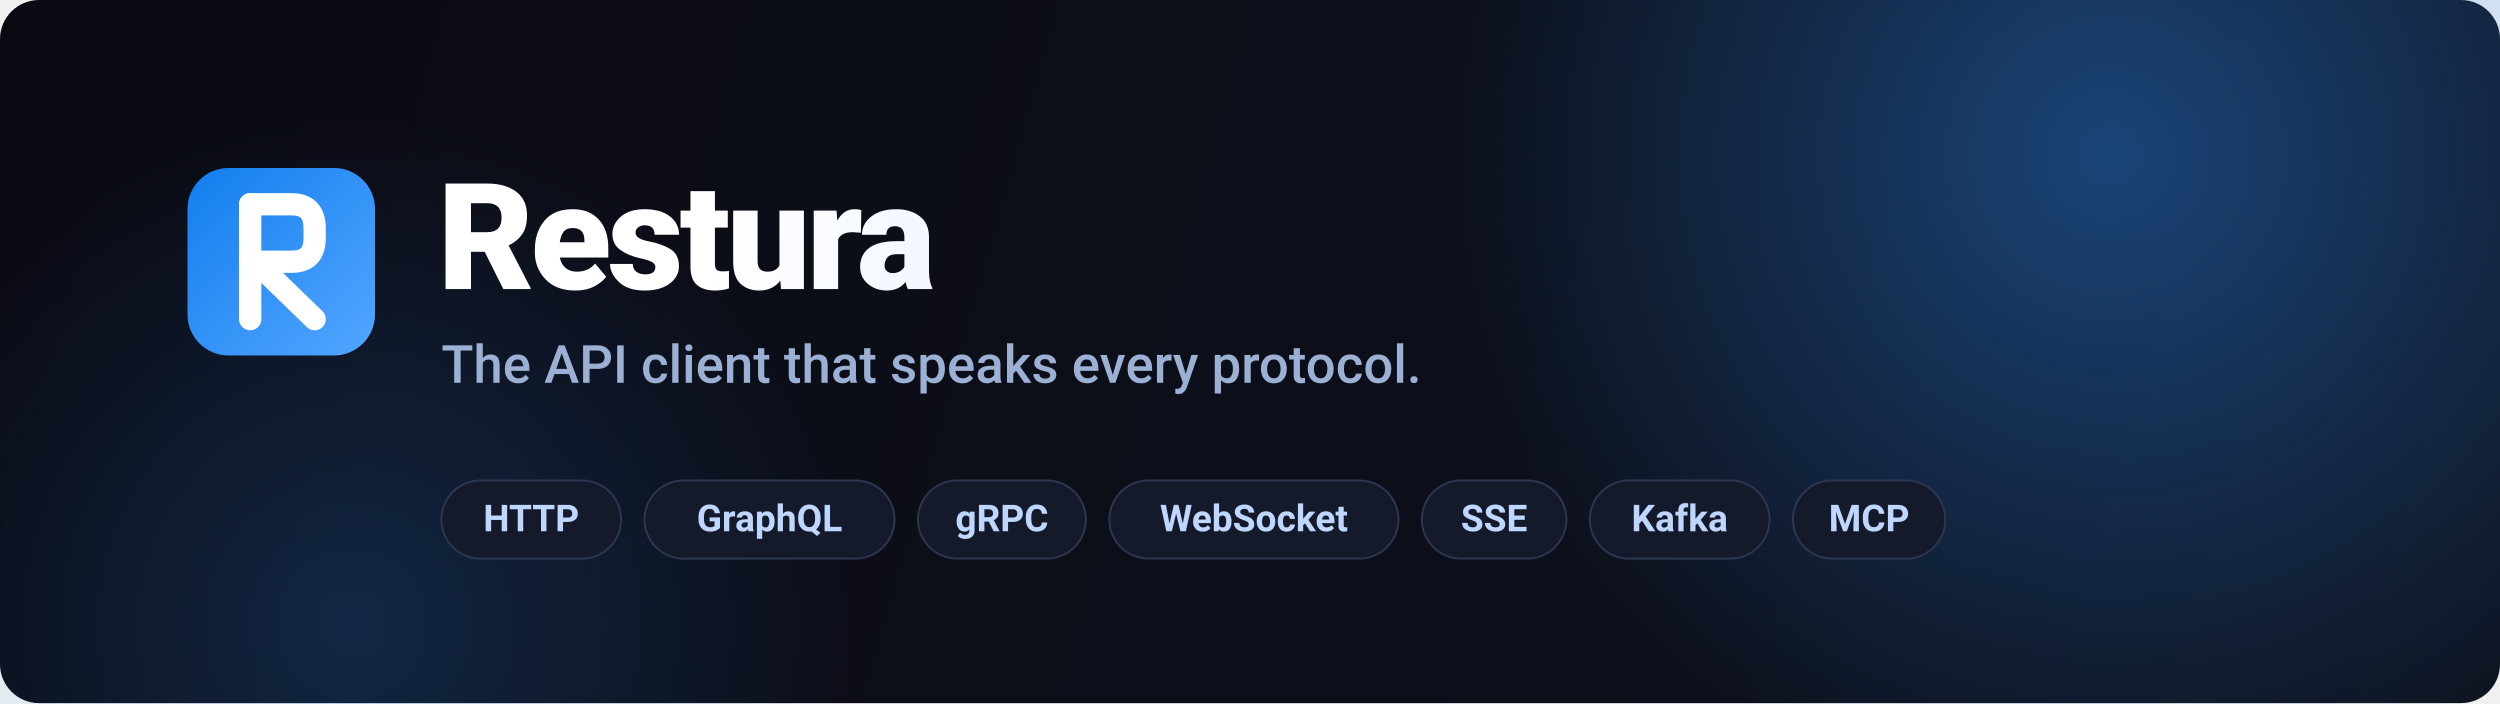
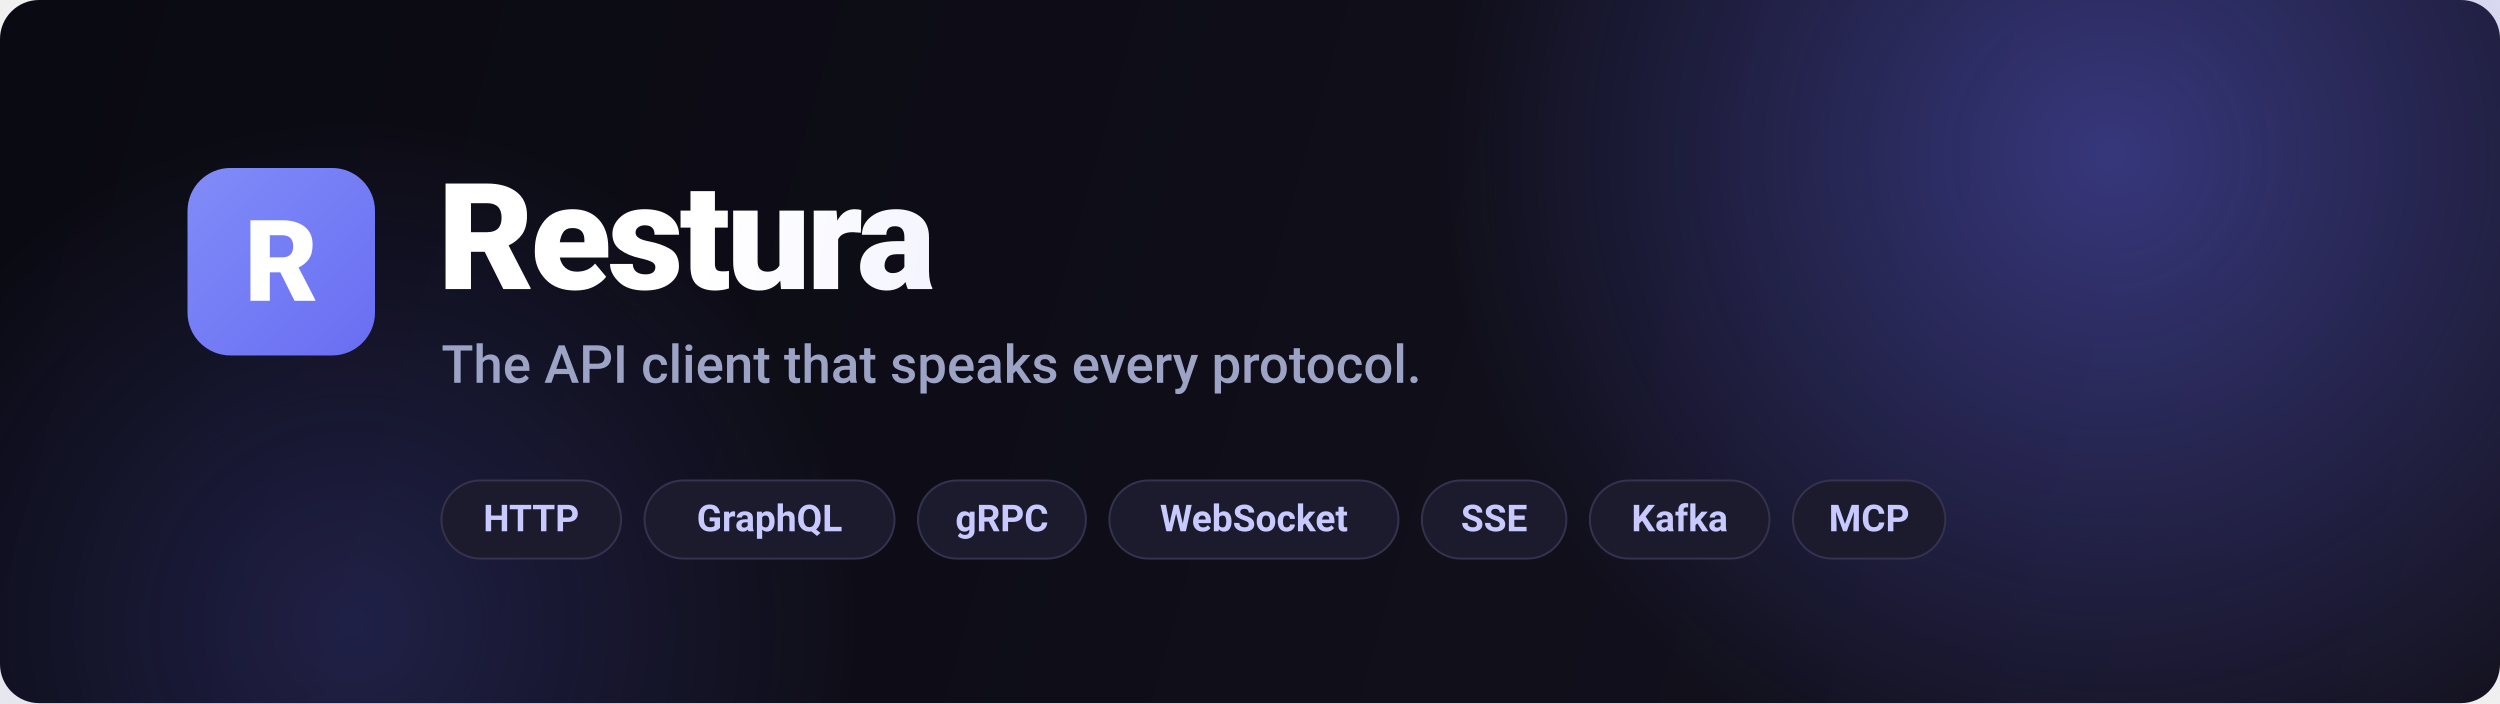
<svg xmlns="http://www.w3.org/2000/svg" width="1280" height="360" viewBox="0 0 1280 360" fill="none" role="img" aria-label="Restura — the API client that speaks every protocol">
  <defs>
    <linearGradient id="bg" x1="0" y1="0" x2="1280" y2="360" gradientUnits="userSpaceOnUse">
      <stop offset="0" stop-color="#0A0A12" />
-       <stop offset="1" stop-color="#0E1320" />
+       <stop offset="1" stop-color="#14121F" />
    </linearGradient>
    <linearGradient id="word" x1="360" y1="120" x2="980" y2="200" gradientUnits="userSpaceOnUse">
      <stop offset="0" stop-color="#FFFFFF" />
-       <stop offset="1" stop-color="#BFD7FF" />
+       <stop offset="1" stop-color="#C7C9FF" />
    </linearGradient>
-     <linearGradient id="mark" x1="0" y1="0" x2="96" y2="96" gradientUnits="userSpaceOnUse">
-       <stop offset="0" stop-color="#127EEE" />
-       <stop offset="1" stop-color="#53A6FF" />
+     <linearGradient id="mark" x1="0" y1="0" x2="120" y2="120" gradientUnits="userSpaceOnUse">
+       <stop offset="0" stop-color="#818CF8" />
+       <stop offset="1" stop-color="#6366F1" />
    </linearGradient>
    <radialGradient id="glow" cx="0.5" cy="0.5" r="0.5">
-       <stop offset="0" stop-color="#2E91FF" stop-opacity="0.40" />
-       <stop offset="1" stop-color="#2E91FF" stop-opacity="0" />
+       <stop offset="0" stop-color="#6366F1" stop-opacity="0.45" />
+       <stop offset="1" stop-color="#6366F1" stop-opacity="0" />
    </radialGradient>
  </defs>
  <rect width="1280" height="360" rx="20" fill="url(#bg)" />
  <circle cx="1080" cy="80" r="340" fill="url(#glow)" />
  <circle cx="180" cy="320" r="260" fill="url(#glow)" opacity="0.5" />
-   <g transform="translate(96, 86)">
-     <rect width="96" height="96" rx="21" fill="url(#mark)" />
-     <g transform="scale(3)" stroke="#FFFFFF" stroke-width="3.8" stroke-linecap="round" stroke-linejoin="round" fill="none">
-       <path d="M10.7 6.2 V25.8" />
-       <path d="M10.7 6.2 H17.8 Q21.7 6.2 21.7 10.3 L21.7 12 Q21.7 16 17.8 16 H10.7" />
-       <path d="M11.6 16 L21.7 25.8" />
-     </g>
+   <g transform="translate(96, 86)" font-family="-apple-system, BlinkMacSystemFont, 'Segoe UI', Roboto, Helvetica, Arial, sans-serif">
+     <rect width="96" height="96" rx="22" fill="url(#mark)" />
+     <text x="48" y="68" text-anchor="middle" font-size="58" font-weight="800" fill="#FFFFFF">R</text>
  </g>
  <text x="224" y="148" font-family="-apple-system, BlinkMacSystemFont, 'Segoe UI', Roboto, Helvetica, Arial, sans-serif" font-size="76" font-weight="800" fill="url(#word)" letter-spacing="-2">Restura</text>
-   <text x="226" y="196" font-family="-apple-system, BlinkMacSystemFont, 'Segoe UI', Roboto, Helvetica, Arial, sans-serif" font-size="27" font-weight="500" fill="#9CB0D4">The API client that speaks every protocol.</text>
+   <text x="226" y="196" font-family="-apple-system, BlinkMacSystemFont, 'Segoe UI', Roboto, Helvetica, Arial, sans-serif" font-size="27" font-weight="500" fill="#9CA3C4">The API client that speaks every protocol.</text>
  <g font-family="-apple-system, BlinkMacSystemFont, 'Segoe UI', Roboto, Helvetica, Arial, sans-serif" font-size="19" font-weight="600">
    <g transform="translate(226, 246)">
-       <rect width="92" height="40" rx="20" fill="#141A2A" stroke="#2C3650" />
-       <text x="46" y="26" text-anchor="middle" fill="#BFD7FF">HTTP</text>
+       <rect width="92" height="40" rx="20" fill="#1C1B2E" stroke="#34324E" />
+       <text x="46" y="26" text-anchor="middle" fill="#C7C9FF">HTTP</text>
    </g>
    <g transform="translate(330, 246)">
-       <rect width="128" height="40" rx="20" fill="#141A2A" stroke="#2C3650" />
-       <text x="64" y="26" text-anchor="middle" fill="#BFD7FF">GraphQL</text>
+       <rect width="128" height="40" rx="20" fill="#1C1B2E" stroke="#34324E" />
+       <text x="64" y="26" text-anchor="middle" fill="#C7C9FF">GraphQL</text>
    </g>
    <g transform="translate(470, 246)">
-       <rect width="86" height="40" rx="20" fill="#141A2A" stroke="#2C3650" />
-       <text x="43" y="26" text-anchor="middle" fill="#BFD7FF">gRPC</text>
+       <rect width="86" height="40" rx="20" fill="#1C1B2E" stroke="#34324E" />
+       <text x="43" y="26" text-anchor="middle" fill="#C7C9FF">gRPC</text>
    </g>
    <g transform="translate(568, 246)">
-       <rect width="148" height="40" rx="20" fill="#141A2A" stroke="#2C3650" />
-       <text x="74" y="26" text-anchor="middle" fill="#BFD7FF">WebSocket</text>
+       <rect width="148" height="40" rx="20" fill="#1C1B2E" stroke="#34324E" />
+       <text x="74" y="26" text-anchor="middle" fill="#C7C9FF">WebSocket</text>
    </g>
    <g transform="translate(728, 246)">
-       <rect width="74" height="40" rx="20" fill="#141A2A" stroke="#2C3650" />
-       <text x="37" y="26" text-anchor="middle" fill="#BFD7FF">SSE</text>
+       <rect width="74" height="40" rx="20" fill="#1C1B2E" stroke="#34324E" />
+       <text x="37" y="26" text-anchor="middle" fill="#C7C9FF">SSE</text>
    </g>
    <g transform="translate(814, 246)">
-       <rect width="92" height="40" rx="20" fill="#141A2A" stroke="#2C3650" />
-       <text x="46" y="26" text-anchor="middle" fill="#BFD7FF">Kafka</text>
+       <rect width="92" height="40" rx="20" fill="#1C1B2E" stroke="#34324E" />
+       <text x="46" y="26" text-anchor="middle" fill="#C7C9FF">Kafka</text>
    </g>
    <g transform="translate(918, 246)">
-       <rect width="78" height="40" rx="20" fill="#141A2A" stroke="#2C3650" />
-       <text x="39" y="26" text-anchor="middle" fill="#BFD7FF">MCP</text>
+       <rect width="78" height="40" rx="20" fill="#1C1B2E" stroke="#34324E" />
+       <text x="39" y="26" text-anchor="middle" fill="#C7C9FF">MCP</text>
    </g>
  </g>
</svg>
